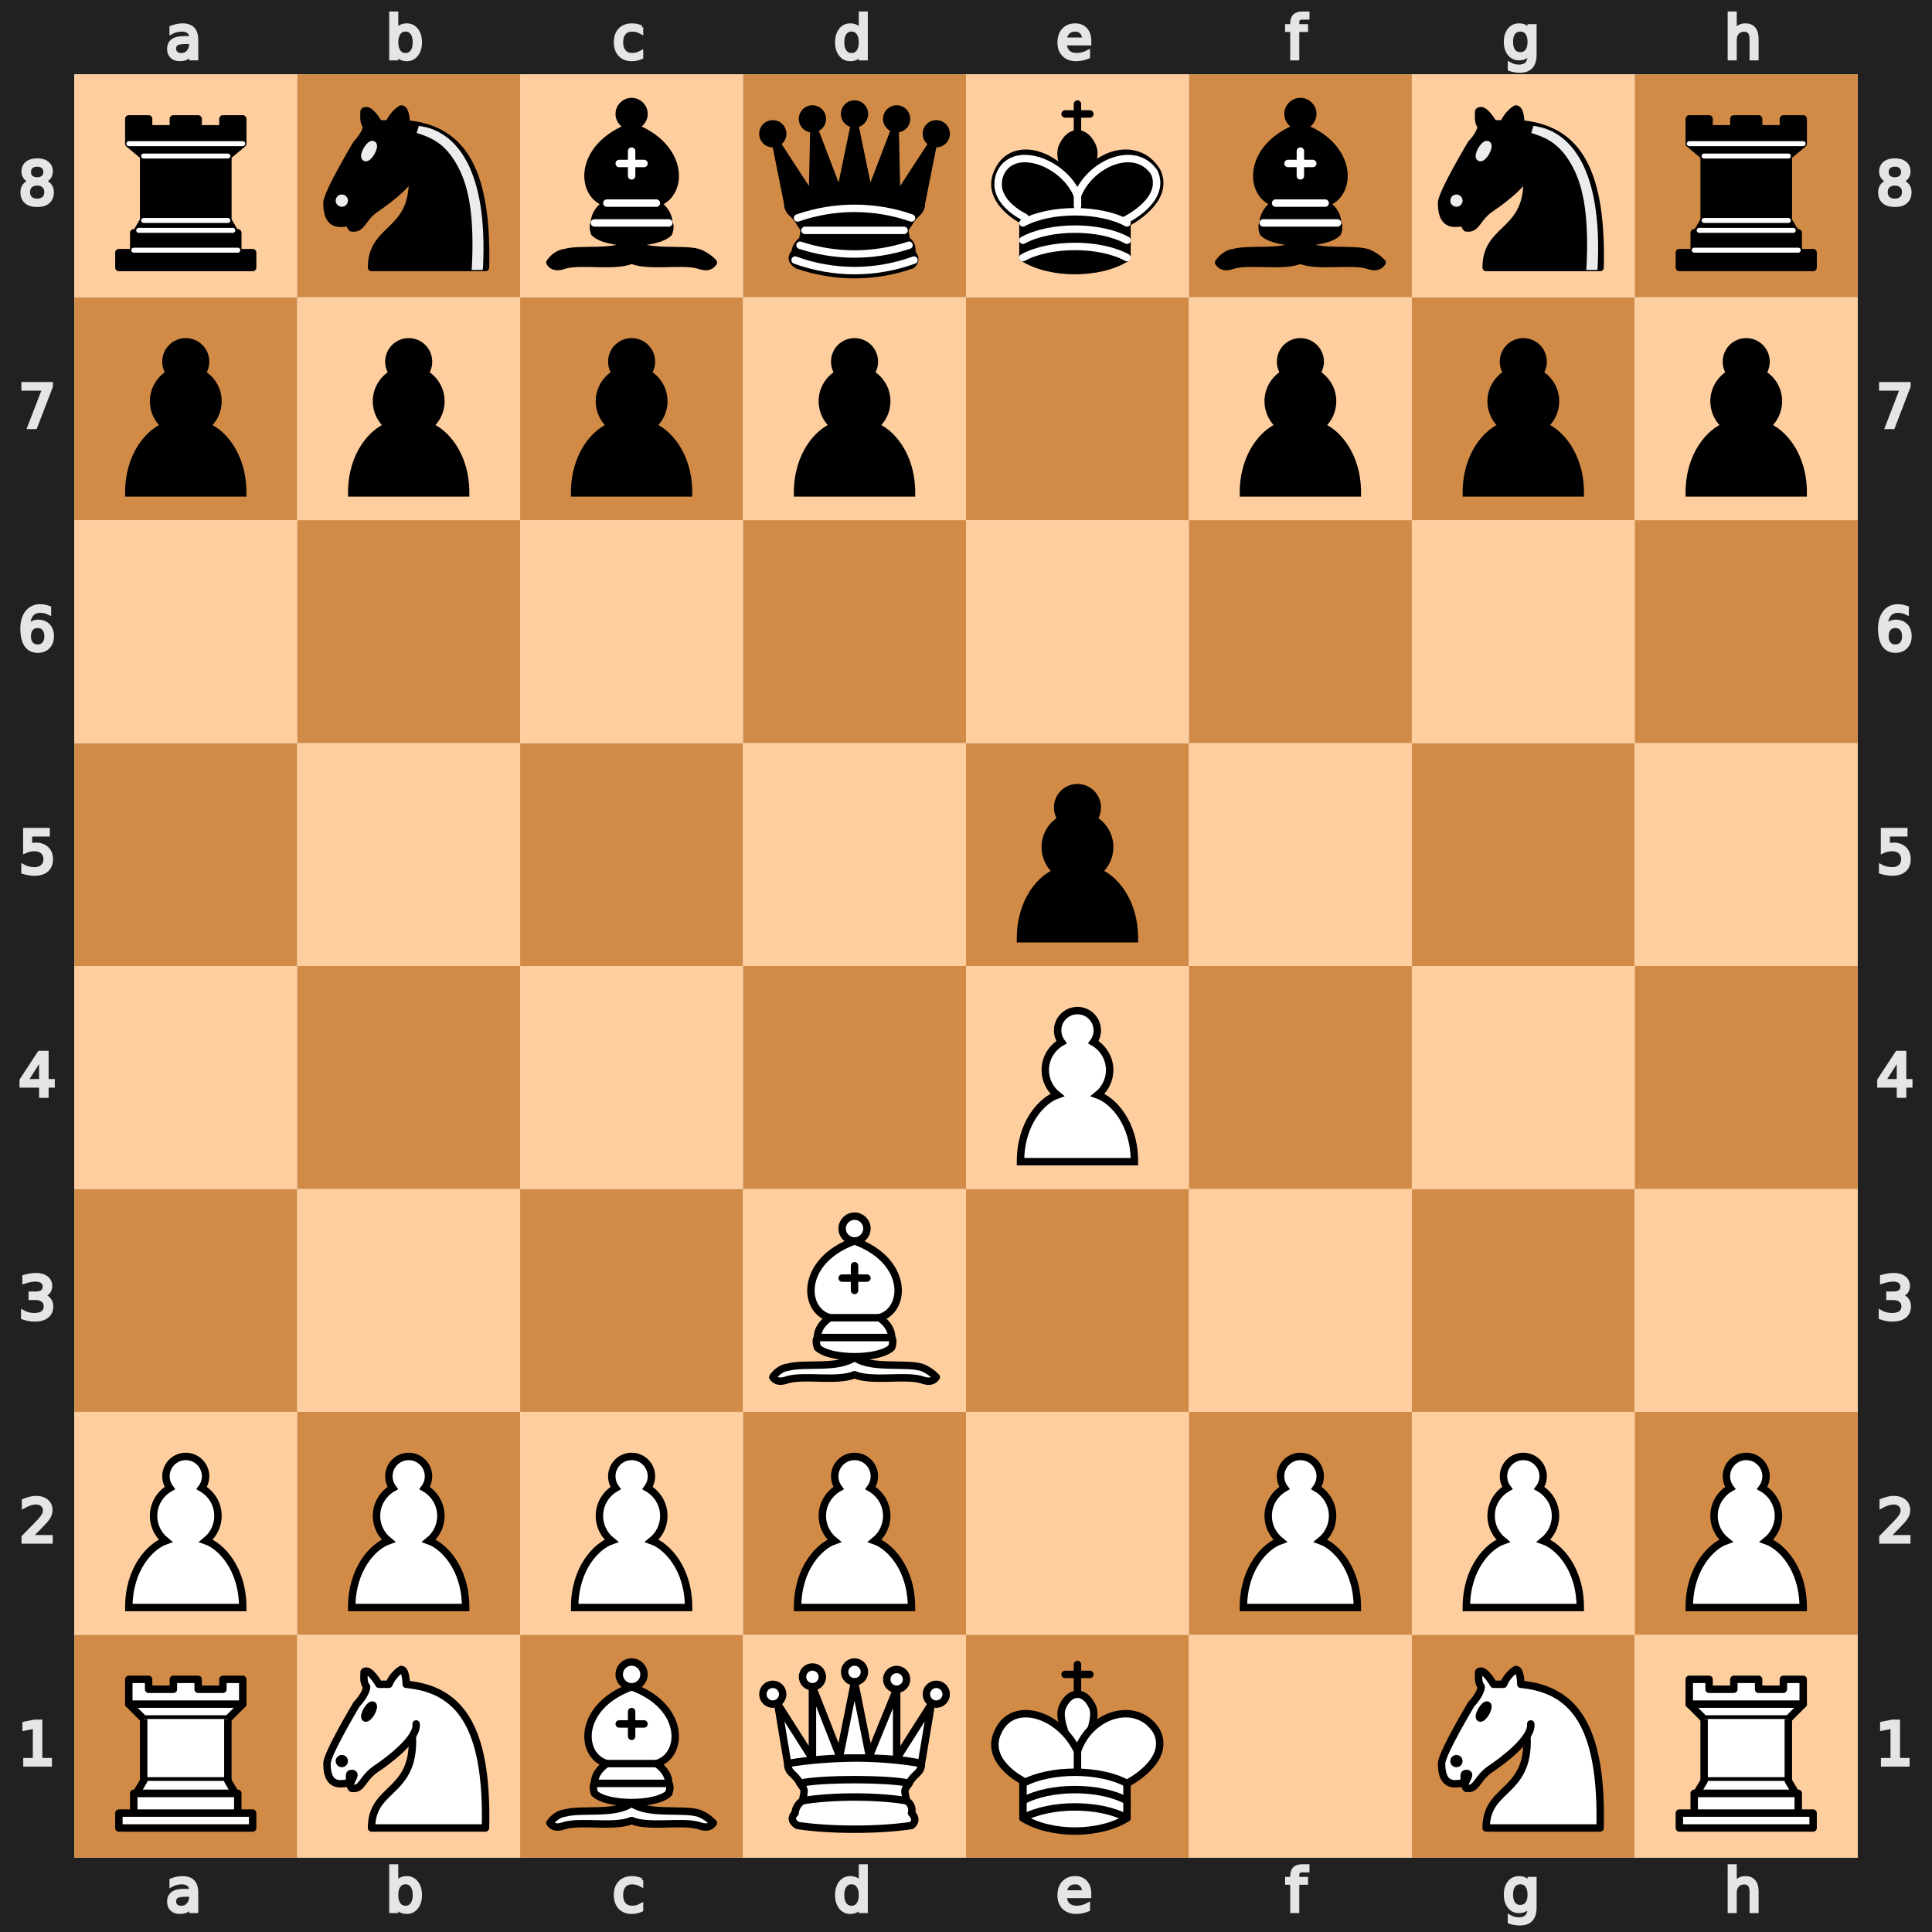
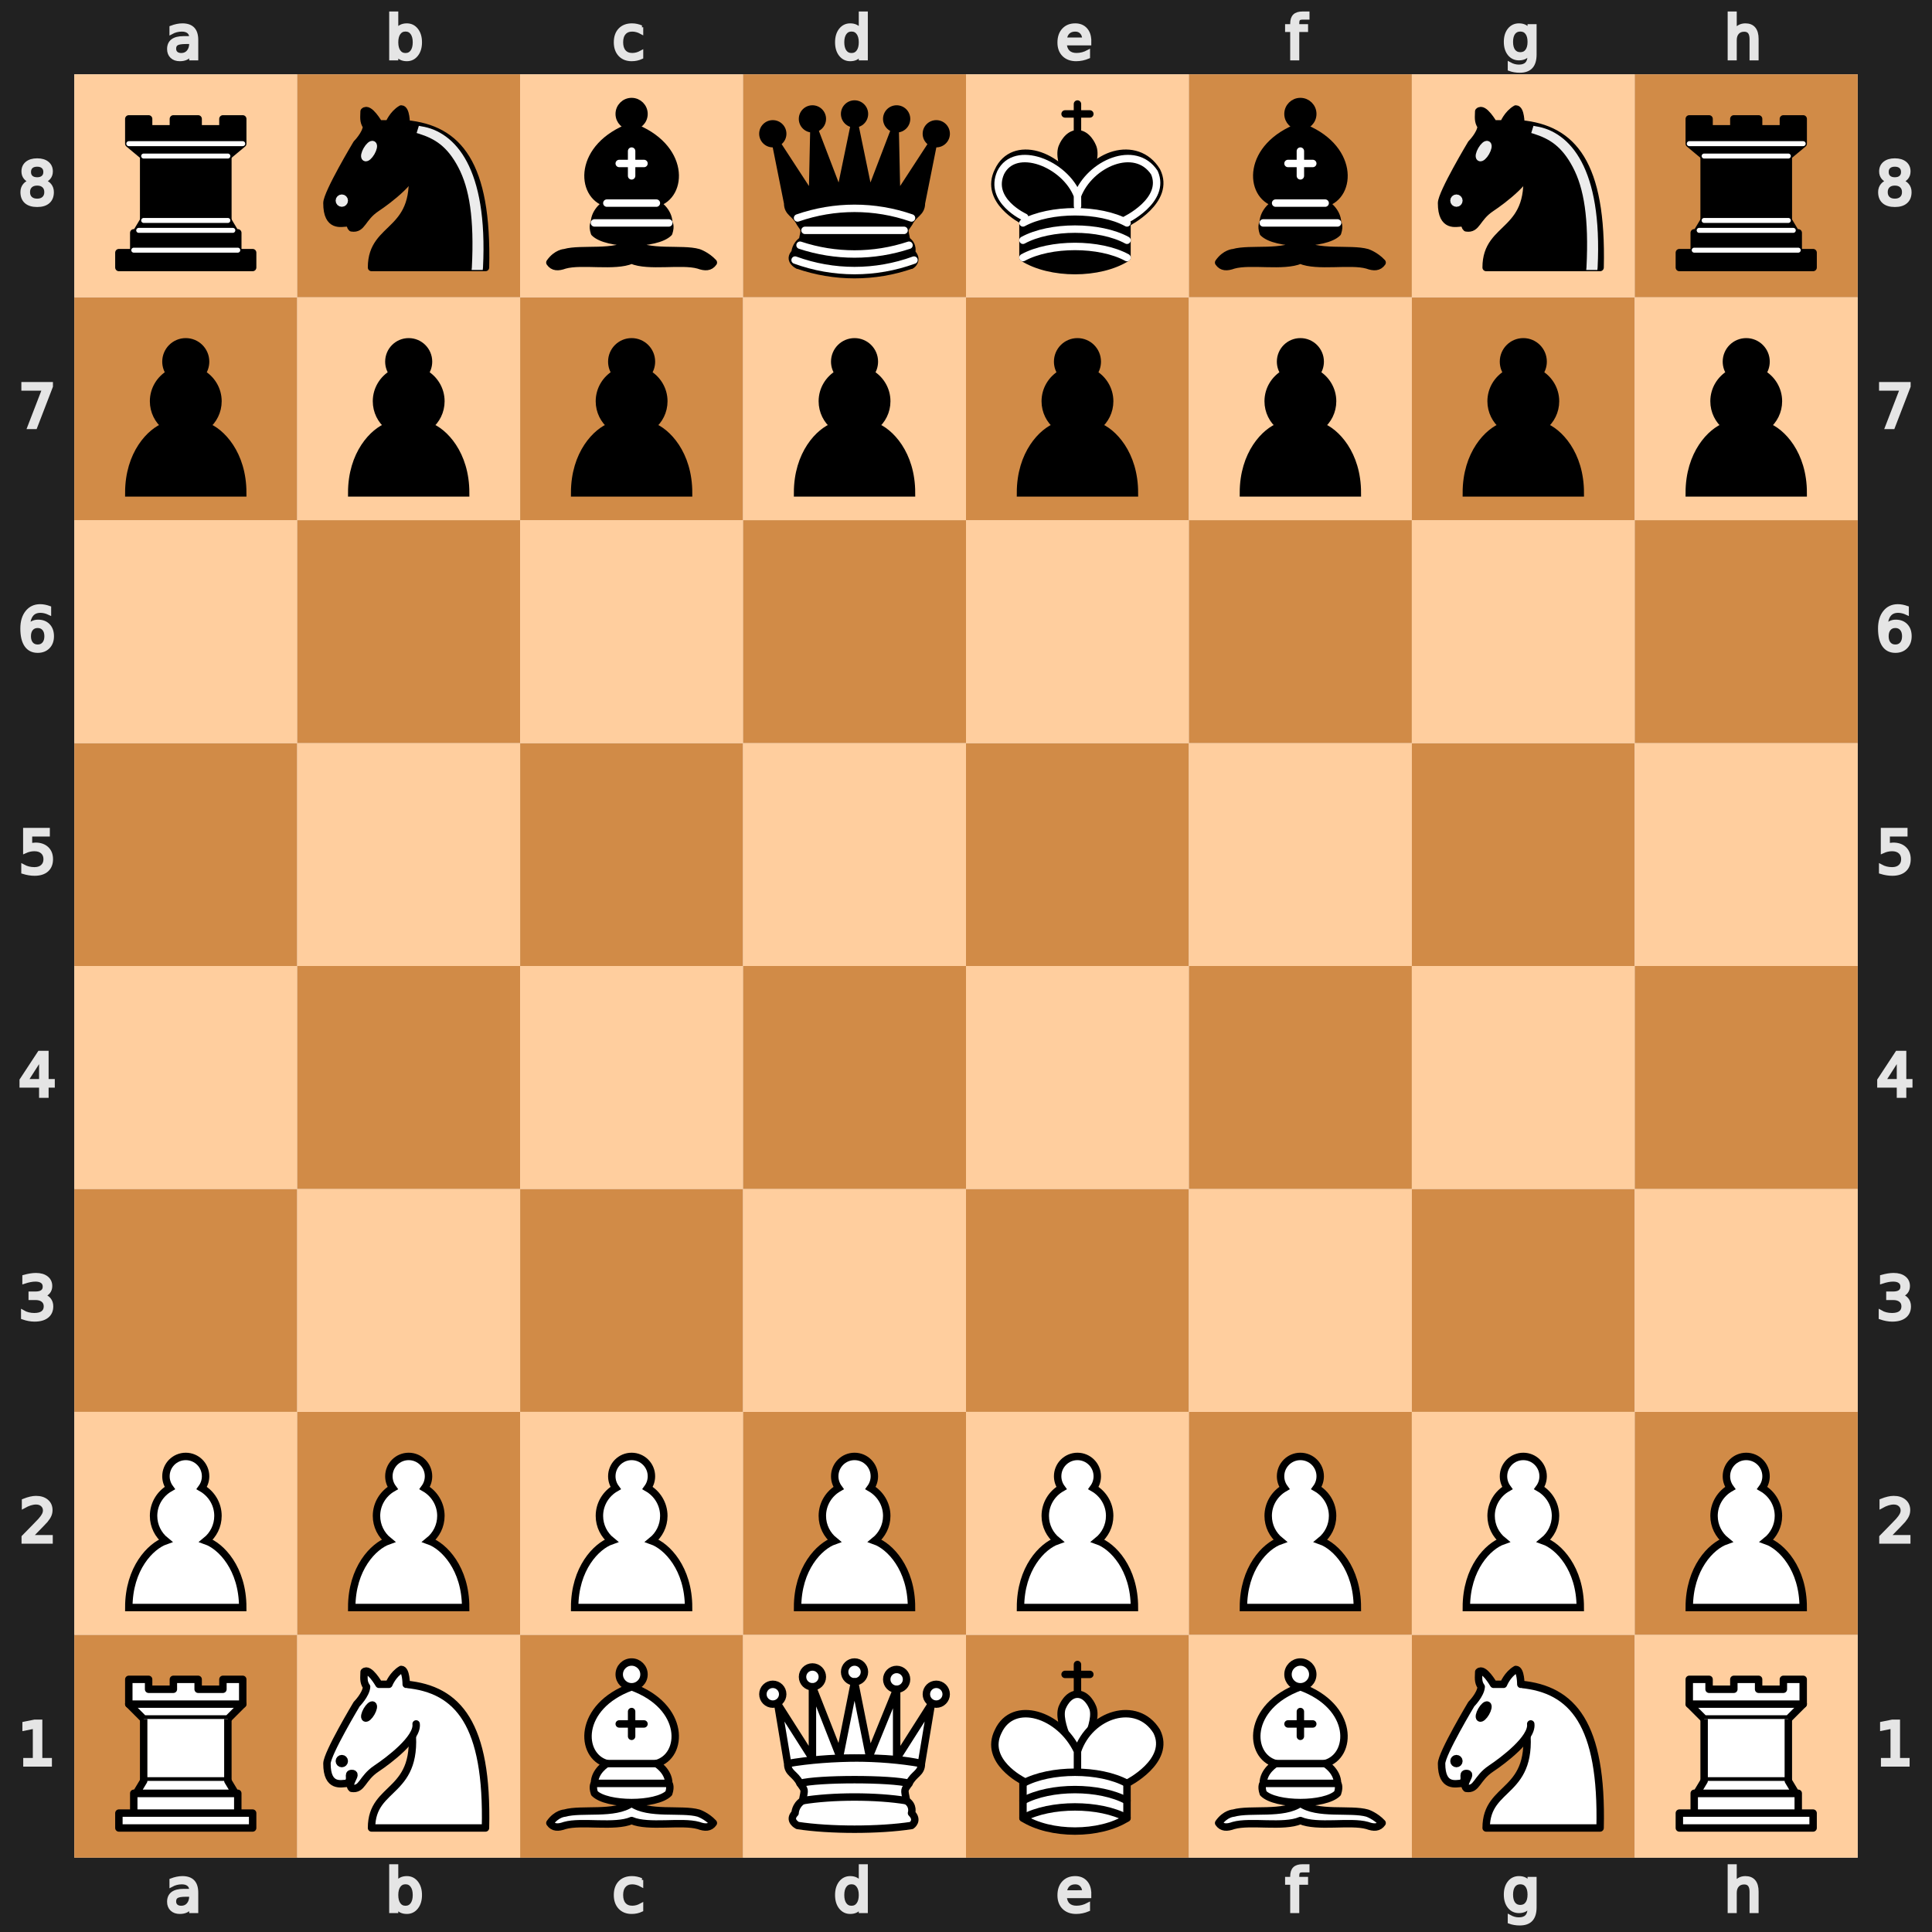
<svg xmlns="http://www.w3.org/2000/svg" xmlns:xlink="http://www.w3.org/1999/xlink" viewBox="0 0 390 390" width="600" height="600">
  <defs>
    <g id="white-pawn" class="white pawn">
      <path d="M22.5 9c-2.21 0-4 1.79-4 4 0 .89.29 1.71.78 2.38C17.33 16.5 16 18.59 16 21c0 2.03.94 3.84 2.41 5.03-3 1.06-7.41 5.55-7.41 13.47h23c0-7.92-4.41-12.41-7.41-13.47 1.47-1.19 2.41-3 2.41-5.03 0-2.41-1.33-4.5-3.28-5.62.49-.67.78-1.49.78-2.38 0-2.21-1.79-4-4-4z" fill="#fff" stroke="#000" stroke-width="1.5" stroke-linecap="round" />
    </g>
    <g id="white-knight" class="white knight" fill="none" fill-rule="evenodd" stroke="#000" stroke-width="1.5" stroke-linecap="round" stroke-linejoin="round">
      <path d="M 22,10 C 32.5,11 38.5,18 38,39 L 15,39 C 15,30 25,32.5 23,18" style="fill:#ffffff; stroke:#000000;" />
      <path d="M 24,18 C 24.38,20.91 18.45,25.37 16,27 C 13,29 13.18,31.34 11,31 C 9.958,30.06 12.41,27.96 11,28 C 10,28 11.19,29.23 10,30 C 9,30 5.997,31 6,26 C 6,24 12,14 12,14 C 12,14 13.89,12.1 14,10.5 C 13.27,9.506 13.5,8.5 13.5,7.5 C 14.5,6.5 16.5,10 16.5,10 L 18.5,10 C 18.5,10 19.28,8.008 21,7 C 22,7 22,10 22,10" style="fill:#ffffff; stroke:#000000;" />
      <path d="M 9.5 25.5 A 0.5 0.5 0 1 1 8.5,25.5 A 0.5 0.5 0 1 1 9.5 25.5 z" style="fill:#000000; stroke:#000000;" />
      <path d="M 15 15.5 A 0.5 1.5 0 1 1 14,15.5 A 0.5 1.5 0 1 1 15 15.5 z" transform="matrix(0.866,0.5,-0.5,0.866,9.693,-5.173)" style="fill:#000000; stroke:#000000;" />
    </g>
    <g id="white-bishop" class="white bishop" fill="none" fill-rule="evenodd" stroke="#000" stroke-width="1.5" stroke-linecap="round" stroke-linejoin="round">
      <g fill="#fff" stroke-linecap="butt">
        <path d="M9 36c3.39-.97 10.11.43 13.5-2 3.39 2.43 10.11 1.03 13.5 2 0 0 1.65.54 3 2-.68.97-1.65.99-3 .5-3.39-.97-10.11.46-13.5-1-3.39 1.46-10.11.03-13.5 1-1.354.49-2.323.47-3-.5 1.354-1.94 3-2 3-2zM15 32c2.5 2.5 12.5 2.5 15 0 .5-1.5 0-2 0-2 0-2.5-2.5-4-2.5-4 5.5-1.5 6-11.5-5-15.5-11 4-10.5 14-5 15.5 0 0-2.5 1.5-2.5 4 0 0-.5.5 0 2zM25 8a2.5 2.5 0 1 1-5 0 2.5 2.5 0 1 1 5 0z" />
      </g>
      <path d="M17.5 26h10M15 30h15m-7.5-14.5v5M20 18h5" stroke-linejoin="miter" />
    </g>
    <g id="white-rook" class="white rook" fill="#fff" fill-rule="evenodd" stroke="#000" stroke-width="1.5" stroke-linecap="round" stroke-linejoin="round">
      <path d="M9 39h27v-3H9v3zM12 36v-4h21v4H12zM11 14V9h4v2h5V9h5v2h5V9h4v5" stroke-linecap="butt" />
      <path d="M34 14l-3 3H14l-3-3" />
      <path d="M31 17v12.5H14V17" stroke-linecap="butt" stroke-linejoin="miter" />
      <path d="M31 29.5l1.5 2.5h-20l1.5-2.5" />
      <path d="M11 14h23" fill="none" stroke-linejoin="miter" />
    </g>
    <g id="white-queen" class="white queen" fill="#fff" fill-rule="evenodd" stroke="#000" stroke-width="1.5" stroke-linecap="round" stroke-linejoin="round">
      <path d="M8 12a2 2 0 1 1-4 0 2 2 0 1 1 4 0zM24.5 7.5a2 2 0 1 1-4 0 2 2 0 1 1 4 0zM41 12a2 2 0 1 1-4 0 2 2 0 1 1 4 0zM16 8.5a2 2 0 1 1-4 0 2 2 0 1 1 4 0zM33 9a2 2 0 1 1-4 0 2 2 0 1 1 4 0z" />
      <path d="M9 26c8.5-1.5 21-1.5 27 0l2-12-7 11V11l-5.5 13.5-3-15-3 15-5.5-14V25L7 14l2 12zM9 26c0 2 1.5 2 2.5 4 1 1.5 1 1 .5 3.5-1.5 1-1.5 2.5-1.5 2.5-1.5 1.5.5 2.5.5 2.5 6.5 1 16.5 1 23 0 0 0 1.5-1 0-2.5 0 0 .5-1.5-1-2.5-.5-2.5-.5-2 .5-3.5 1-2 2.5-2 2.5-4-8.5-1.5-18.5-1.5-27 0z" stroke-linecap="butt" />
      <path d="M11.5 30c3.5-1 18.5-1 22 0M12 33.5c6-1 15-1 21 0" fill="none" />
    </g>
    <g id="white-king" class="white king" fill="none" fill-rule="evenodd" stroke="#000" stroke-width="1.5" stroke-linecap="round" stroke-linejoin="round">
      <path d="M22.5 11.63V6M20 8h5" stroke-linejoin="miter" />
      <path d="M22.5 25s4.5-7.5 3-10.5c0 0-1-2.5-3-2.5s-3 2.5-3 2.5c-1.5 3 3 10.5 3 10.5" fill="#fff" stroke-linecap="butt" stroke-linejoin="miter" />
      <path d="M11.5 37c5.5 3.5 15.5 3.5 21 0v-7s9-4.5 6-10.5c-4-6.5-13.5-3.5-16 4V27v-3.5c-3.5-7.5-13-10.5-16-4-3 6 5 10 5 10V37z" fill="#fff" />
      <path d="M11.5 30c5.5-3 15.5-3 21 0m-21 3.5c5.5-3 15.5-3 21 0m-21 3.5c5.5-3 15.5-3 21 0" />
    </g>
    <g id="black-pawn" class="black pawn">
      <path d="M22.5 9c-2.21 0-4 1.79-4 4 0 .89.29 1.71.78 2.38C17.33 16.5 16 18.59 16 21c0 2.03.94 3.84 2.41 5.03-3 1.06-7.41 5.55-7.41 13.47h23c0-7.92-4.41-12.41-7.41-13.47 1.47-1.19 2.41-3 2.41-5.03 0-2.41-1.33-4.5-3.28-5.62.49-.67.78-1.49.78-2.38 0-2.21-1.79-4-4-4z" fill="#000" stroke="#000" stroke-width="1.5" stroke-linecap="round" />
    </g>
    <g id="black-knight" class="black knight" fill="none" fill-rule="evenodd" stroke="#000" stroke-width="1.5" stroke-linecap="round" stroke-linejoin="round">
      <path d="M 22,10 C 32.5,11 38.5,18 38,39 L 15,39 C 15,30 25,32.5 23,18" style="fill:#000000; stroke:#000000;" />
      <path d="M 24,18 C 24.38,20.91 18.45,25.37 16,27 C 13,29 13.18,31.34 11,31 C 9.958,30.06 12.41,27.96 11,28 C 10,28 11.19,29.23 10,30 C 9,30 5.997,31 6,26 C 6,24 12,14 12,14 C 12,14 13.89,12.1 14,10.5 C 13.27,9.506 13.5,8.5 13.5,7.5 C 14.5,6.5 16.5,10 16.5,10 L 18.5,10 C 18.5,10 19.28,8.008 21,7 C 22,7 22,10 22,10" style="fill:#000000; stroke:#000000;" />
      <path d="M 9.5 25.5 A 0.5 0.5 0 1 1 8.5,25.5 A 0.5 0.5 0 1 1 9.5 25.5 z" style="fill:#ececec; stroke:#ececec;" />
      <path d="M 15 15.5 A 0.5 1.5 0 1 1 14,15.5 A 0.5 1.5 0 1 1 15 15.5 z" transform="matrix(0.866,0.5,-0.5,0.866,9.693,-5.173)" style="fill:#ececec; stroke:#ececec;" />
      <path d="M 24.55,10.4 L 24.1,11.85 L 24.6,12 C 27.75,13 30.25,14.49 32.5,18.75 C 34.75,23.01 35.75,29.06 35.25,39 L 35.2,39.5 L 37.45,39.5 L 37.5,39 C 38,28.94 36.62,22.15 34.25,17.66 C 31.88,13.17 28.46,11.02 25.06,10.5 L 24.55,10.4 z " style="fill:#ececec; stroke:none;" />
    </g>
    <g id="black-bishop" class="black bishop" fill="none" fill-rule="evenodd" stroke="#000" stroke-width="1.5" stroke-linecap="round" stroke-linejoin="round">
      <path d="M9 36c3.39-.97 10.11.43 13.5-2 3.39 2.43 10.11 1.03 13.5 2 0 0 1.65.54 3 2-.68.97-1.65.99-3 .5-3.39-.97-10.11.46-13.5-1-3.39 1.46-10.11.03-13.5 1-1.354.49-2.323.47-3-.5 1.354-1.94 3-2 3-2zm6-4c2.5 2.5 12.5 2.5 15 0 .5-1.5 0-2 0-2 0-2.5-2.5-4-2.5-4 5.5-1.5 6-11.5-5-15.5-11 4-10.5 14-5 15.5 0 0-2.5 1.5-2.5 4 0 0-.5.5 0 2zM25 8a2.5 2.5 0 1 1-5 0 2.5 2.5 0 1 1 5 0z" fill="#000" stroke-linecap="butt" />
      <path d="M17.5 26h10M15 30h15m-7.5-14.5v5M20 18h5" stroke="#fff" stroke-linejoin="miter" />
    </g>
    <g id="black-rook" class="black rook" fill="#000" fill-rule="evenodd" stroke="#000" stroke-width="1.5" stroke-linecap="round" stroke-linejoin="round">
      <path d="M9 39h27v-3H9v3zM12.5 32l1.5-2.5h17l1.5 2.5h-20zM12 36v-4h21v4H12z" stroke-linecap="butt" />
      <path d="M14 29.5v-13h17v13H14z" stroke-linecap="butt" stroke-linejoin="miter" />
      <path d="M14 16.5L11 14h23l-3 2.5H14zM11 14V9h4v2h5V9h5v2h5V9h4v5H11z" stroke-linecap="butt" />
      <path d="M12 35.5h21M13 31.5h19M14 29.5h17M14 16.5h17M11 14h23" fill="none" stroke="#fff" stroke-width="1" stroke-linejoin="miter" />
    </g>
    <g id="black-queen" class="black queen" fill="#000" fill-rule="evenodd" stroke="#000" stroke-width="1.5" stroke-linecap="round" stroke-linejoin="round">
      <g fill="#000" stroke="none">
        <circle cx="6" cy="12" r="2.75" />
        <circle cx="14" cy="9" r="2.75" />
        <circle cx="22.5" cy="8" r="2.75" />
        <circle cx="31" cy="9" r="2.75" />
        <circle cx="39" cy="12" r="2.75" />
      </g>
      <path d="M9 26c8.5-1.5 21-1.5 27 0l2.5-12.5L31 25l-.3-14.1-5.2 13.6-3-14.5-3 14.5-5.2-13.6L14 25 6.5 13.5 9 26zM9 26c0 2 1.5 2 2.5 4 1 1.5 1 1 .5 3.5-1.5 1-1.5 2.5-1.5 2.5-1.5 1.5.5 2.5.5 2.5 6.5 1 16.5 1 23 0 0 0 1.5-1 0-2.5 0 0 .5-1.5-1-2.5-.5-2.5-.5-2 .5-3.5 1-2 2.5-2 2.5-4-8.5-1.5-18.5-1.5-27 0z" stroke-linecap="butt" />
      <path d="M11 38.5a35 35 1 0 0 23 0" fill="none" stroke-linecap="butt" />
      <path d="M11 29a35 35 1 0 1 23 0M12.5 31.5h20M11.5 34.5a35 35 1 0 0 22 0M10.5 37.5a35 35 1 0 0 24 0" fill="none" stroke="#fff" />
    </g>
    <g id="black-king" class="black king" fill="none" fill-rule="evenodd" stroke="#000" stroke-width="1.5" stroke-linecap="round" stroke-linejoin="round">
      <path d="M22.5 11.63V6" stroke-linejoin="miter" />
      <path d="M22.5 25s4.5-7.5 3-10.5c0 0-1-2.5-3-2.5s-3 2.5-3 2.5c-1.5 3 3 10.5 3 10.5" fill="#000" stroke-linecap="butt" stroke-linejoin="miter" />
      <path d="M11.5 37c5.5 3.5 15.5 3.5 21 0v-7s9-4.5 6-10.5c-4-6.5-13.5-3.5-16 4V27v-3.5c-3.5-7.5-13-10.5-16-4-3 6 5 10 5 10V37z" fill="#000" />
      <path d="M20 8h5" stroke-linejoin="miter" />
      <path d="M32 29.5s8.5-4 6.03-9.65C34.15 14 25 18 22.5 24.5l.01 2.1-.01-2.1C20 18 9.906 14 6.997 19.85c-2.497 5.65 4.853 9 4.853 9M11.5 30c5.5-3 15.5-3 21 0m-21 3.5c5.5-3 15.5-3 21 0m-21 3.5c5.5-3 15.5-3 21 0" stroke="#fff" />
    </g>
  </defs>
  <rect x="7.5" y="7.5" width="375" height="375" fill="none" stroke="#212121" stroke-width="15" />
  <g transform="translate(20, 1) scale(0.75, 0.75)" fill="#e5e5e5" stroke="#e5e5e5">
    <path d="M23.328 10.016q-1.742 0-2.414.398-.672.398-.672 1.36 0 .765.5 1.218.508.445 1.375.445 1.196 0 1.914-.843.727-.852.727-2.258v-.32zm2.867-.594v4.992h-1.437v-1.328q-.492.797-1.227 1.18-.734.375-1.797.375-1.343 0-2.14-.75-.79-.758-.79-2.024 0-1.476.985-2.226.992-.75 2.953-.75h2.016V8.75q0-.992-.656-1.531-.649-.547-1.829-.547-.75 0-1.46.18-.711.18-1.368.539V6.062q.79-.304 1.532-.453.742-.156 1.445-.156 1.898 0 2.836.984.937.985.937 2.985z" />
  </g>
  <g transform="translate(20, 375) scale(0.75, 0.75)" fill="#e5e5e5" stroke="#e5e5e5">
    <path d="M23.328 10.016q-1.742 0-2.414.398-.672.398-.672 1.36 0 .765.5 1.218.508.445 1.375.445 1.196 0 1.914-.843.727-.852.727-2.258v-.32zm2.867-.594v4.992h-1.437v-1.328q-.492.797-1.227 1.18-.734.375-1.797.375-1.343 0-2.14-.75-.79-.758-.79-2.024 0-1.476.985-2.226.992-.75 2.953-.75h2.016V8.75q0-.992-.656-1.531-.649-.547-1.829-.547-.75 0-1.46.18-.711.18-1.368.539V6.062q.79-.304 1.532-.453.742-.156 1.445-.156 1.898 0 2.836.984.937.985.937 2.985z" />
  </g>
  <g transform="translate(65, 1) scale(0.75, 0.75)" fill="#e5e5e5" stroke="#e5e5e5">
    <path d="M24.922 10.047q0-1.586-.656-2.485-.649-.906-1.79-.906-1.14 0-1.796.906-.649.899-.649 2.485 0 1.586.649 2.492.656.898 1.797.898 1.14 0 1.789-.898.656-.906.656-2.492zm-4.89-3.055q.452-.781 1.14-1.156.695-.383 1.656-.383 1.594 0 2.586 1.266 1 1.265 1 3.328 0 2.062-1 3.328-.992 1.266-2.586 1.266-.96 0-1.656-.375-.688-.383-1.14-1.164v1.312h-1.446V2.258h1.445z" />
  </g>
  <g transform="translate(65, 375) scale(0.75, 0.75)" fill="#e5e5e5" stroke="#e5e5e5">
    <path d="M24.922 10.047q0-1.586-.656-2.485-.649-.906-1.79-.906-1.14 0-1.796.906-.649.899-.649 2.485 0 1.586.649 2.492.656.898 1.797.898 1.14 0 1.789-.898.656-.906.656-2.492zm-4.89-3.055q.452-.781 1.14-1.156.695-.383 1.656-.383 1.594 0 2.586 1.266 1 1.265 1 3.328 0 2.062-1 3.328-.992 1.266-2.586 1.266-.96 0-1.656-.375-.688-.383-1.14-1.164v1.312h-1.446V2.258h1.445z" />
  </g>
  <g transform="translate(110, 1) scale(0.75, 0.75)" fill="#e5e5e5" stroke="#e5e5e5">
    <path d="M25.96 6v1.344q-.608-.336-1.226-.5-.609-.172-1.234-.172-1.398 0-2.172.89-.773.883-.773 2.485 0 1.601.773 2.492.774.883 2.172.883.625 0 1.234-.164.618-.172 1.227-.508v1.328q-.602.281-1.25.422-.64.14-1.367.14-1.977 0-3.14-1.242-1.165-1.242-1.165-3.351 0-2.14 1.172-3.367 1.18-1.227 3.227-1.227.664 0 1.296.14.633.134 1.227.407z" />
  </g>
  <g transform="translate(110, 375) scale(0.75, 0.75)" fill="#e5e5e5" stroke="#e5e5e5">
    <path d="M25.96 6v1.344q-.608-.336-1.226-.5-.609-.172-1.234-.172-1.398 0-2.172.89-.773.883-.773 2.485 0 1.601.773 2.492.774.883 2.172.883.625 0 1.234-.164.618-.172 1.227-.508v1.328q-.602.281-1.25.422-.64.14-1.367.14-1.977 0-3.14-1.242-1.165-1.242-1.165-3.351 0-2.14 1.172-3.367 1.18-1.227 3.227-1.227.664 0 1.296.14.633.134 1.227.407z" />
  </g>
  <g transform="translate(155, 1) scale(0.75, 0.75)" fill="#e5e5e5" stroke="#e5e5e5">
    <path d="M24.973 6.992V2.258h1.437v12.156h-1.437v-1.312q-.453.78-1.149 1.164-.687.375-1.656.375-1.586 0-2.586-1.266-.992-1.266-.992-3.328 0-2.063.992-3.328 1-1.266 2.586-1.266.969 0 1.656.383.696.375 1.149 1.156zm-4.899 3.055q0 1.586.649 2.492.656.898 1.797.898 1.14 0 1.796-.898.657-.906.657-2.492 0-1.586-.657-2.485-.656-.906-1.796-.906-1.141 0-1.797.906-.649.899-.649 2.485z" />
  </g>
  <g transform="translate(155, 375) scale(0.75, 0.75)" fill="#e5e5e5" stroke="#e5e5e5">
    <path d="M24.973 6.992V2.258h1.437v12.156h-1.437v-1.312q-.453.78-1.149 1.164-.687.375-1.656.375-1.586 0-2.586-1.266-.992-1.266-.992-3.328 0-2.063.992-3.328 1-1.266 2.586-1.266.969 0 1.656.383.696.375 1.149 1.156zm-4.899 3.055q0 1.586.649 2.492.656.898 1.797.898 1.14 0 1.796-.898.657-.906.657-2.492 0-1.586-.657-2.485-.656-.906-1.796-.906-1.141 0-1.797.906-.649.899-.649 2.485z" />
  </g>
  <g transform="translate(200, 1) scale(0.75, 0.75)" fill="#e5e5e5" stroke="#e5e5e5">
    <path d="M26.555 9.68v.703h-6.61q.094 1.484.89 2.265.806.774 2.235.774.828 0 1.602-.203.781-.203 1.547-.61v1.36q-.774.328-1.586.5-.813.172-1.649.172-2.093 0-3.32-1.22-1.219-1.218-1.219-3.296 0-2.148 1.157-3.406 1.164-1.266 3.132-1.266 1.766 0 2.79 1.14 1.03 1.134 1.03 3.087zm-1.438-.422q-.015-1.18-.664-1.883-.64-.703-1.703-.703-1.203 0-1.93.68-.718.68-.828 1.914z" />
  </g>
  <g transform="translate(200, 375) scale(0.75, 0.75)" fill="#e5e5e5" stroke="#e5e5e5">
    <path d="M26.555 9.68v.703h-6.61q.094 1.484.89 2.265.806.774 2.235.774.828 0 1.602-.203.781-.203 1.547-.61v1.36q-.774.328-1.586.5-.813.172-1.649.172-2.093 0-3.32-1.22-1.219-1.218-1.219-3.296 0-2.148 1.157-3.406 1.164-1.266 3.132-1.266 1.766 0 2.79 1.14 1.03 1.134 1.03 3.087zm-1.438-.422q-.015-1.18-.664-1.883-.64-.703-1.703-.703-1.203 0-1.93.68-.718.68-.828 1.914z" />
  </g>
  <g transform="translate(245, 1) scale(0.75, 0.75)" fill="#e5e5e5" stroke="#e5e5e5">
    <path d="M25.285 2.258v1.195H23.91q-.773 0-1.078.313-.297.312-.297 1.125v.773h2.367v1.117h-2.367v7.633H21.09V6.781h-1.375V5.664h1.375v-.61q0-1.46.68-2.124.68-.672 2.156-.672z" />
  </g>
  <g transform="translate(245, 375) scale(0.75, 0.75)" fill="#e5e5e5" stroke="#e5e5e5">
    <path d="M25.285 2.258v1.195H23.91q-.773 0-1.078.313-.297.312-.297 1.125v.773h2.367v1.117h-2.367v7.633H21.09V6.781h-1.375V5.664h1.375v-.61q0-1.46.68-2.124.68-.672 2.156-.672z" />
  </g>
  <g transform="translate(290, 1) scale(0.75, 0.75)" fill="#e5e5e5" stroke="#e5e5e5">
    <path d="M24.973 9.937q0-1.562-.649-2.421-.64-.86-1.804-.86-1.157 0-1.805.86-.64.859-.64 2.421 0 1.555.64 2.415.648.859 1.805.859 1.164 0 1.804-.86.649-.859.649-2.414zm1.437 3.391q0 2.234-.992 3.32-.992 1.094-3.04 1.094-.757 0-1.429-.117-.672-.11-1.304-.344v-1.398q.632.344 1.25.508.617.164 1.257.164 1.414 0 2.118-.743.703-.734.703-2.226v-.711q-.446.773-1.141 1.156-.695.383-1.664.383-1.61 0-2.594-1.227-.984-1.226-.984-3.25 0-2.03.984-3.257.985-1.227 2.594-1.227.969 0 1.664.383t1.14 1.156V5.664h1.438z" />
  </g>
  <g transform="translate(290, 375) scale(0.75, 0.75)" fill="#e5e5e5" stroke="#e5e5e5">
    <path d="M24.973 9.937q0-1.562-.649-2.421-.64-.86-1.804-.86-1.157 0-1.805.86-.64.859-.64 2.421 0 1.555.64 2.415.648.859 1.805.859 1.164 0 1.804-.86.649-.859.649-2.414zm1.437 3.391q0 2.234-.992 3.32-.992 1.094-3.04 1.094-.757 0-1.429-.117-.672-.11-1.304-.344v-1.398q.632.344 1.25.508.617.164 1.257.164 1.414 0 2.118-.743.703-.734.703-2.226v-.711q-.446.773-1.141 1.156-.695.383-1.664.383-1.61 0-2.594-1.227-.984-1.226-.984-3.25 0-2.03.984-3.257.985-1.227 2.594-1.227.969 0 1.664.383t1.14 1.156V5.664h1.438z" />
  </g>
  <g transform="translate(335, 1) scale(0.75, 0.75)" fill="#e5e5e5" stroke="#e5e5e5">
    <path d="M26.164 9.133v5.281h-1.437V9.18q0-1.243-.485-1.86-.484-.617-1.453-.617-1.164 0-1.836.742-.672.742-.672 2.024v4.945h-1.445V2.258h1.445v4.765q.516-.789 1.211-1.18.703-.39 1.617-.39 1.508 0 2.282.938.773.93.773 2.742z" />
  </g>
  <g transform="translate(335, 375) scale(0.75, 0.75)" fill="#e5e5e5" stroke="#e5e5e5">
    <path d="M26.164 9.133v5.281h-1.437V9.18q0-1.243-.485-1.86-.484-.617-1.453-.617-1.164 0-1.836.742-.672.742-.672 2.024v4.945h-1.445V2.258h1.445v4.765q.516-.789 1.211-1.18.703-.39 1.617-.39 1.508 0 2.282.938.773.93.773 2.742z" />
  </g>
  <g transform="translate(0, 335) scale(0.75, 0.75)" fill="#e5e5e5" stroke="#e5e5e5">
    <path d="M6.754 26.996h2.578v-8.898l-2.805.562v-1.437l2.79-.563h1.578v10.336h2.578v1.328h-6.72z" />
  </g>
  <g transform="translate(375, 335) scale(0.75, 0.75)" fill="#e5e5e5" stroke="#e5e5e5">
    <path d="M6.754 26.996h2.578v-8.898l-2.805.562v-1.437l2.79-.563h1.578v10.336h2.578v1.328h-6.72z" />
  </g>
  <g transform="translate(0, 290) scale(0.75, 0.75)" fill="#e5e5e5" stroke="#e5e5e5">
    <path d="M8.195 26.996h5.508v1.328H6.297v-1.328q.898-.93 2.445-2.492 1.555-1.57 1.953-2.024.758-.851 1.055-1.437.305-.594.305-1.164 0-.93-.657-1.516-.648-.586-1.695-.586-.742 0-1.57.258-.82.258-1.758.781v-1.593q.953-.383 1.781-.578.828-.196 1.516-.196 1.812 0 2.89.906 1.079.907 1.079 2.422 0 .72-.274 1.368-.265.64-.976 1.515-.196.227-1.243 1.313-1.046 1.078-2.953 3.023z" />
  </g>
  <g transform="translate(375, 290) scale(0.75, 0.75)" fill="#e5e5e5" stroke="#e5e5e5">
    <path d="M8.195 26.996h5.508v1.328H6.297v-1.328q.898-.93 2.445-2.492 1.555-1.57 1.953-2.024.758-.851 1.055-1.437.305-.594.305-1.164 0-.93-.657-1.516-.648-.586-1.695-.586-.742 0-1.57.258-.82.258-1.758.781v-1.593q.953-.383 1.781-.578.828-.196 1.516-.196 1.812 0 2.89.906 1.079.907 1.079 2.422 0 .72-.274 1.368-.265.64-.976 1.515-.196.227-1.243 1.313-1.046 1.078-2.953 3.023z" />
  </g>
  <g transform="translate(0, 245) scale(0.75, 0.75)" fill="#e5e5e5" stroke="#e5e5e5">
    <path d="M11.434 22.035q1.132.242 1.765 1.008.64.766.64 1.89 0 1.727-1.187 2.672-1.187.946-3.375.946-.734 0-1.515-.149-.774-.14-1.602-.43V26.45q.656.383 1.438.578.78.196 1.632.196 1.485 0 2.258-.586.782-.586.782-1.703 0-1.032-.727-1.61-.719-.586-2.008-.586h-1.36v-1.297h1.423q1.164 0 1.78-.46.618-.47.618-1.344 0-.899-.64-1.375-.633-.485-1.82-.485-.65 0-1.391.141-.743.14-1.633.437V16.95q.898-.25 1.68-.375.788-.125 1.484-.125 1.797 0 2.844.82 1.046.813 1.046 2.204 0 .968-.554 1.64-.555.664-1.578.922z" />
  </g>
  <g transform="translate(375, 245) scale(0.75, 0.75)" fill="#e5e5e5" stroke="#e5e5e5">
    <path d="M11.434 22.035q1.132.242 1.765 1.008.64.766.64 1.89 0 1.727-1.187 2.672-1.187.946-3.375.946-.734 0-1.515-.149-.774-.14-1.602-.43V26.45q.656.383 1.438.578.78.196 1.632.196 1.485 0 2.258-.586.782-.586.782-1.703 0-1.032-.727-1.61-.719-.586-2.008-.586h-1.36v-1.297h1.423q1.164 0 1.78-.46.618-.47.618-1.344 0-.899-.64-1.375-.633-.485-1.82-.485-.65 0-1.391.141-.743.14-1.633.437V16.95q.898-.25 1.68-.375.788-.125 1.484-.125 1.797 0 2.844.82 1.046.813 1.046 2.204 0 .968-.554 1.64-.555.664-1.578.922z" />
  </g>
  <g transform="translate(0, 200) scale(0.75, 0.75)" fill="#e5e5e5" stroke="#e5e5e5">
    <path d="M11.016 18.035L7.03 24.262h3.985zm-.414-1.375h1.984v7.602h1.664v1.312h-1.664v2.75h-1.57v-2.75H5.75v-1.523z" />
  </g>
  <g transform="translate(375, 200) scale(0.75, 0.75)" fill="#e5e5e5" stroke="#e5e5e5">
    <path d="M11.016 18.035L7.03 24.262h3.985zm-.414-1.375h1.984v7.602h1.664v1.312h-1.664v2.75h-1.57v-2.75H5.75v-1.523z" />
  </g>
  <g transform="translate(0, 155) scale(0.75, 0.75)" fill="#e5e5e5" stroke="#e5e5e5">
    <path d="M6.719 16.66h6.195v1.328h-4.75v2.86q.344-.118.688-.172.343-.063.687-.063 1.953 0 3.094 1.07 1.14 1.07 1.14 2.899 0 1.883-1.171 2.93-1.172 1.039-3.305 1.039-.735 0-1.5-.125-.758-.125-1.57-.375v-1.586q.703.383 1.453.57.75.188 1.586.188 1.351 0 2.14-.711.79-.711.79-1.93 0-1.219-.79-1.93-.789-.71-2.14-.71-.633 0-1.266.14-.625.14-1.281.438z" />
  </g>
  <g transform="translate(375, 155) scale(0.75, 0.75)" fill="#e5e5e5" stroke="#e5e5e5">
    <path d="M6.719 16.66h6.195v1.328h-4.75v2.86q.344-.118.688-.172.343-.063.687-.063 1.953 0 3.094 1.07 1.14 1.07 1.14 2.899 0 1.883-1.171 2.93-1.172 1.039-3.305 1.039-.735 0-1.5-.125-.758-.125-1.57-.375v-1.586q.703.383 1.453.57.75.188 1.586.188 1.351 0 2.14-.711.79-.711.79-1.93 0-1.219-.79-1.93-.789-.71-2.14-.71-.633 0-1.266.14-.625.14-1.281.438z" />
  </g>
  <g transform="translate(0, 110) scale(0.75, 0.75)" fill="#e5e5e5" stroke="#e5e5e5">
    <path d="M10.137 21.863q-1.063 0-1.688.727-.617.726-.617 1.992 0 1.258.617 1.992.625.727 1.688.727 1.062 0 1.68-.727.624-.734.624-1.992 0-1.266-.625-1.992-.617-.727-1.68-.727zm3.133-4.945v1.437q-.594-.28-1.204-.43-.601-.148-1.195-.148-1.562 0-2.39 1.055-.82 1.055-.938 3.188.46-.68 1.156-1.04.696-.367 1.531-.367 1.758 0 2.774 1.07 1.023 1.063 1.023 2.899 0 1.797-1.062 2.883-1.063 1.086-2.828 1.086-2.024 0-3.094-1.547-1.07-1.555-1.07-4.5 0-2.766 1.312-4.406 1.313-1.649 3.524-1.649.593 0 1.195.117.61.118 1.266.352z" />
  </g>
  <g transform="translate(375, 110) scale(0.75, 0.75)" fill="#e5e5e5" stroke="#e5e5e5">
    <path d="M10.137 21.863q-1.063 0-1.688.727-.617.726-.617 1.992 0 1.258.617 1.992.625.727 1.688.727 1.062 0 1.68-.727.624-.734.624-1.992 0-1.266-.625-1.992-.617-.727-1.68-.727zm3.133-4.945v1.437q-.594-.28-1.204-.43-.601-.148-1.195-.148-1.562 0-2.39 1.055-.82 1.055-.938 3.188.46-.68 1.156-1.04.696-.367 1.531-.367 1.758 0 2.774 1.07 1.023 1.063 1.023 2.899 0 1.797-1.062 2.883-1.063 1.086-2.828 1.086-2.024 0-3.094-1.547-1.07-1.555-1.07-4.5 0-2.766 1.312-4.406 1.313-1.649 3.524-1.649.593 0 1.195.117.61.118 1.266.352z" />
  </g>
  <g transform="translate(0, 65) scale(0.75, 0.75)" fill="#e5e5e5" stroke="#e5e5e5">
    <path d="M6.25 16.66h7.5v.672L9.516 28.324H7.867l3.985-10.336H6.25z" />
  </g>
  <g transform="translate(375, 65) scale(0.75, 0.75)" fill="#e5e5e5" stroke="#e5e5e5">
    <path d="M6.25 16.66h7.5v.672L9.516 28.324H7.867l3.985-10.336H6.25z" />
  </g>
  <g transform="translate(0, 20) scale(0.75, 0.75)" fill="#e5e5e5" stroke="#e5e5e5">
    <path d="M10 22.785q-1.125 0-1.773.602-.641.601-.641 1.656t.64 1.656q.649.602 1.774.602t1.773-.602q.649-.61.649-1.656 0-1.055-.649-1.656-.64-.602-1.773-.602zm-1.578-.672q-1.016-.25-1.586-.945-.563-.695-.563-1.695 0-1.399.993-2.211 1-.813 2.734-.813 1.742 0 2.734.813.993.812.993 2.21 0 1-.57 1.696-.563.695-1.571.945 1.14.266 1.773 1.04.641.773.641 1.89 0 1.695-1.04 2.602-1.03.906-2.96.906t-2.969-.906Q6 26.738 6 25.043q0-1.117.64-1.89.641-.774 1.782-1.04zm-.578-2.492q0 .906.562 1.414.57.508 1.594.508 1.016 0 1.586-.508.578-.508.578-1.414 0-.906-.578-1.414-.57-.508-1.586-.508-1.023 0-1.594.508-.562.508-.562 1.414z" />
  </g>
  <g transform="translate(375, 20) scale(0.75, 0.75)" fill="#e5e5e5" stroke="#e5e5e5">
    <path d="M10 22.785q-1.125 0-1.773.602-.641.601-.641 1.656t.64 1.656q.649.602 1.774.602t1.773-.602q.649-.61.649-1.656 0-1.055-.649-1.656-.64-.602-1.773-.602zm-1.578-.672q-1.016-.25-1.586-.945-.563-.695-.563-1.695 0-1.399.993-2.211 1-.813 2.734-.813 1.742 0 2.734.813.993.812.993 2.21 0 1-.57 1.696-.563.695-1.571.945 1.14.266 1.773 1.04.641.773.641 1.89 0 1.695-1.04 2.602-1.03.906-2.96.906t-2.969-.906Q6 26.738 6 25.043q0-1.117.64-1.89.641-.774 1.782-1.04zm-.578-2.492q0 .906.562 1.414.57.508 1.594.508 1.016 0 1.586-.508.578-.508.578-1.414 0-.906-.578-1.414-.57-.508-1.586-.508-1.023 0-1.594.508-.562.508-.562 1.414z" />
  </g>
  <rect x="15" y="330" width="45" height="45" class="square dark a1" stroke="none" fill="#d18b47" />
  <rect x="60" y="330" width="45" height="45" class="square light b1" stroke="none" fill="#ffce9e" />
  <rect x="105" y="330" width="45" height="45" class="square dark c1" stroke="none" fill="#d18b47" />
  <rect x="150" y="330" width="45" height="45" class="square light d1" stroke="none" fill="#ffce9e" />
  <rect x="195" y="330" width="45" height="45" class="square dark e1" stroke="none" fill="#d18b47" />
  <rect x="240" y="330" width="45" height="45" class="square light f1" stroke="none" fill="#ffce9e" />
  <rect x="285" y="330" width="45" height="45" class="square dark g1" stroke="none" fill="#d18b47" />
  <rect x="330" y="330" width="45" height="45" class="square light h1" stroke="none" fill="#ffce9e" />
  <rect x="15" y="285" width="45" height="45" class="square light a2" stroke="none" fill="#ffce9e" />
  <rect x="60" y="285" width="45" height="45" class="square dark b2" stroke="none" fill="#d18b47" />
  <rect x="105" y="285" width="45" height="45" class="square light c2" stroke="none" fill="#ffce9e" />
  <rect x="150" y="285" width="45" height="45" class="square dark d2" stroke="none" fill="#d18b47" />
  <rect x="195" y="285" width="45" height="45" class="square light e2" stroke="none" fill="#ffce9e" />
  <rect x="240" y="285" width="45" height="45" class="square dark f2" stroke="none" fill="#d18b47" />
  <rect x="285" y="285" width="45" height="45" class="square light g2" stroke="none" fill="#ffce9e" />
  <rect x="330" y="285" width="45" height="45" class="square dark h2" stroke="none" fill="#d18b47" />
  <rect x="15" y="240" width="45" height="45" class="square dark a3" stroke="none" fill="#d18b47" />
  <rect x="60" y="240" width="45" height="45" class="square light b3" stroke="none" fill="#ffce9e" />
  <rect x="105" y="240" width="45" height="45" class="square dark c3" stroke="none" fill="#d18b47" />
  <rect x="150" y="240" width="45" height="45" class="square light d3" stroke="none" fill="#ffce9e" />
  <rect x="195" y="240" width="45" height="45" class="square dark e3" stroke="none" fill="#d18b47" />
  <rect x="240" y="240" width="45" height="45" class="square light f3" stroke="none" fill="#ffce9e" />
  <rect x="285" y="240" width="45" height="45" class="square dark g3" stroke="none" fill="#d18b47" />
  <rect x="330" y="240" width="45" height="45" class="square light h3" stroke="none" fill="#ffce9e" />
  <rect x="15" y="195" width="45" height="45" class="square light a4" stroke="none" fill="#ffce9e" />
  <rect x="60" y="195" width="45" height="45" class="square dark b4" stroke="none" fill="#d18b47" />
  <rect x="105" y="195" width="45" height="45" class="square light c4" stroke="none" fill="#ffce9e" />
  <rect x="150" y="195" width="45" height="45" class="square dark d4" stroke="none" fill="#d18b47" />
  <rect x="195" y="195" width="45" height="45" class="square light e4" stroke="none" fill="#ffce9e" />
  <rect x="240" y="195" width="45" height="45" class="square dark f4" stroke="none" fill="#d18b47" />
  <rect x="285" y="195" width="45" height="45" class="square light g4" stroke="none" fill="#ffce9e" />
  <rect x="330" y="195" width="45" height="45" class="square dark h4" stroke="none" fill="#d18b47" />
  <rect x="15" y="150" width="45" height="45" class="square dark a5" stroke="none" fill="#d18b47" />
  <rect x="60" y="150" width="45" height="45" class="square light b5" stroke="none" fill="#ffce9e" />
  <rect x="105" y="150" width="45" height="45" class="square dark c5" stroke="none" fill="#d18b47" />
  <rect x="150" y="150" width="45" height="45" class="square light d5" stroke="none" fill="#ffce9e" />
  <rect x="195" y="150" width="45" height="45" class="square dark e5" stroke="none" fill="#d18b47" />
  <rect x="240" y="150" width="45" height="45" class="square light f5" stroke="none" fill="#ffce9e" />
  <rect x="285" y="150" width="45" height="45" class="square dark g5" stroke="none" fill="#d18b47" />
  <rect x="330" y="150" width="45" height="45" class="square light h5" stroke="none" fill="#ffce9e" />
  <rect x="15" y="105" width="45" height="45" class="square light a6" stroke="none" fill="#ffce9e" />
  <rect x="60" y="105" width="45" height="45" class="square dark b6" stroke="none" fill="#d18b47" />
  <rect x="105" y="105" width="45" height="45" class="square light c6" stroke="none" fill="#ffce9e" />
  <rect x="150" y="105" width="45" height="45" class="square dark d6" stroke="none" fill="#d18b47" />
  <rect x="195" y="105" width="45" height="45" class="square light e6" stroke="none" fill="#ffce9e" />
  <rect x="240" y="105" width="45" height="45" class="square dark f6" stroke="none" fill="#d18b47" />
  <rect x="285" y="105" width="45" height="45" class="square light g6" stroke="none" fill="#ffce9e" />
  <rect x="330" y="105" width="45" height="45" class="square dark h6" stroke="none" fill="#d18b47" />
  <rect x="15" y="60" width="45" height="45" class="square dark a7" stroke="none" fill="#d18b47" />
  <rect x="60" y="60" width="45" height="45" class="square light b7" stroke="none" fill="#ffce9e" />
  <rect x="105" y="60" width="45" height="45" class="square dark c7" stroke="none" fill="#d18b47" />
  <rect x="150" y="60" width="45" height="45" class="square light d7" stroke="none" fill="#ffce9e" />
  <rect x="195" y="60" width="45" height="45" class="square dark e7" stroke="none" fill="#d18b47" />
  <rect x="240" y="60" width="45" height="45" class="square light f7" stroke="none" fill="#ffce9e" />
  <rect x="285" y="60" width="45" height="45" class="square dark g7" stroke="none" fill="#d18b47" />
  <rect x="330" y="60" width="45" height="45" class="square light h7" stroke="none" fill="#ffce9e" />
  <rect x="15" y="15" width="45" height="45" class="square light a8" stroke="none" fill="#ffce9e" />
  <rect x="60" y="15" width="45" height="45" class="square dark b8" stroke="none" fill="#d18b47" />
  <rect x="105" y="15" width="45" height="45" class="square light c8" stroke="none" fill="#ffce9e" />
  <rect x="150" y="15" width="45" height="45" class="square dark d8" stroke="none" fill="#d18b47" />
  <rect x="195" y="15" width="45" height="45" class="square light e8" stroke="none" fill="#ffce9e" />
  <rect x="240" y="15" width="45" height="45" class="square dark f8" stroke="none" fill="#d18b47" />
  <rect x="285" y="15" width="45" height="45" class="square light g8" stroke="none" fill="#ffce9e" />
  <rect x="330" y="15" width="45" height="45" class="square dark h8" stroke="none" fill="#d18b47" />
  <use href="#white-rook" xlink:href="#white-rook" transform="translate(15, 330)" />
  <use href="#white-knight" xlink:href="#white-knight" transform="translate(60, 330)" />
  <use href="#white-bishop" xlink:href="#white-bishop" transform="translate(105, 330)" />
  <use href="#white-queen" xlink:href="#white-queen" transform="translate(150, 330)" />
  <use href="#white-king" xlink:href="#white-king" transform="translate(195, 330)" />
+   <use href="#white-bishop" xlink:href="#white-bishop" transform="translate(240, 330)" />
  <use href="#white-knight" xlink:href="#white-knight" transform="translate(285, 330)" />
  <use href="#white-rook" xlink:href="#white-rook" transform="translate(330, 330)" />
  <use href="#white-pawn" xlink:href="#white-pawn" transform="translate(15, 285)" />
  <use href="#white-pawn" xlink:href="#white-pawn" transform="translate(60, 285)" />
  <use href="#white-pawn" xlink:href="#white-pawn" transform="translate(105, 285)" />
  <use href="#white-pawn" xlink:href="#white-pawn" transform="translate(150, 285)" />
+   <use href="#white-pawn" xlink:href="#white-pawn" transform="translate(195, 285)" />
  <use href="#white-pawn" xlink:href="#white-pawn" transform="translate(240, 285)" />
  <use href="#white-pawn" xlink:href="#white-pawn" transform="translate(285, 285)" />
  <use href="#white-pawn" xlink:href="#white-pawn" transform="translate(330, 285)" />
-   <use href="#white-bishop" xlink:href="#white-bishop" transform="translate(150, 240)" />
-   <use href="#white-pawn" xlink:href="#white-pawn" transform="translate(195, 195)" />
-   <use href="#black-pawn" xlink:href="#black-pawn" transform="translate(195, 150)" />
  <use href="#black-pawn" xlink:href="#black-pawn" transform="translate(15, 60)" />
  <use href="#black-pawn" xlink:href="#black-pawn" transform="translate(60, 60)" />
  <use href="#black-pawn" xlink:href="#black-pawn" transform="translate(105, 60)" />
  <use href="#black-pawn" xlink:href="#black-pawn" transform="translate(150, 60)" />
+   <use href="#black-pawn" xlink:href="#black-pawn" transform="translate(195, 60)" />
  <use href="#black-pawn" xlink:href="#black-pawn" transform="translate(240, 60)" />
  <use href="#black-pawn" xlink:href="#black-pawn" transform="translate(285, 60)" />
  <use href="#black-pawn" xlink:href="#black-pawn" transform="translate(330, 60)" />
  <use href="#black-rook" xlink:href="#black-rook" transform="translate(15, 15)" />
  <use href="#black-knight" xlink:href="#black-knight" transform="translate(60, 15)" />
  <use href="#black-bishop" xlink:href="#black-bishop" transform="translate(105, 15)" />
  <use href="#black-queen" xlink:href="#black-queen" transform="translate(150, 15)" />
  <use href="#black-king" xlink:href="#black-king" transform="translate(195, 15)" />
  <use href="#black-bishop" xlink:href="#black-bishop" transform="translate(240, 15)" />
  <use href="#black-knight" xlink:href="#black-knight" transform="translate(285, 15)" />
  <use href="#black-rook" xlink:href="#black-rook" transform="translate(330, 15)" />
</svg>
